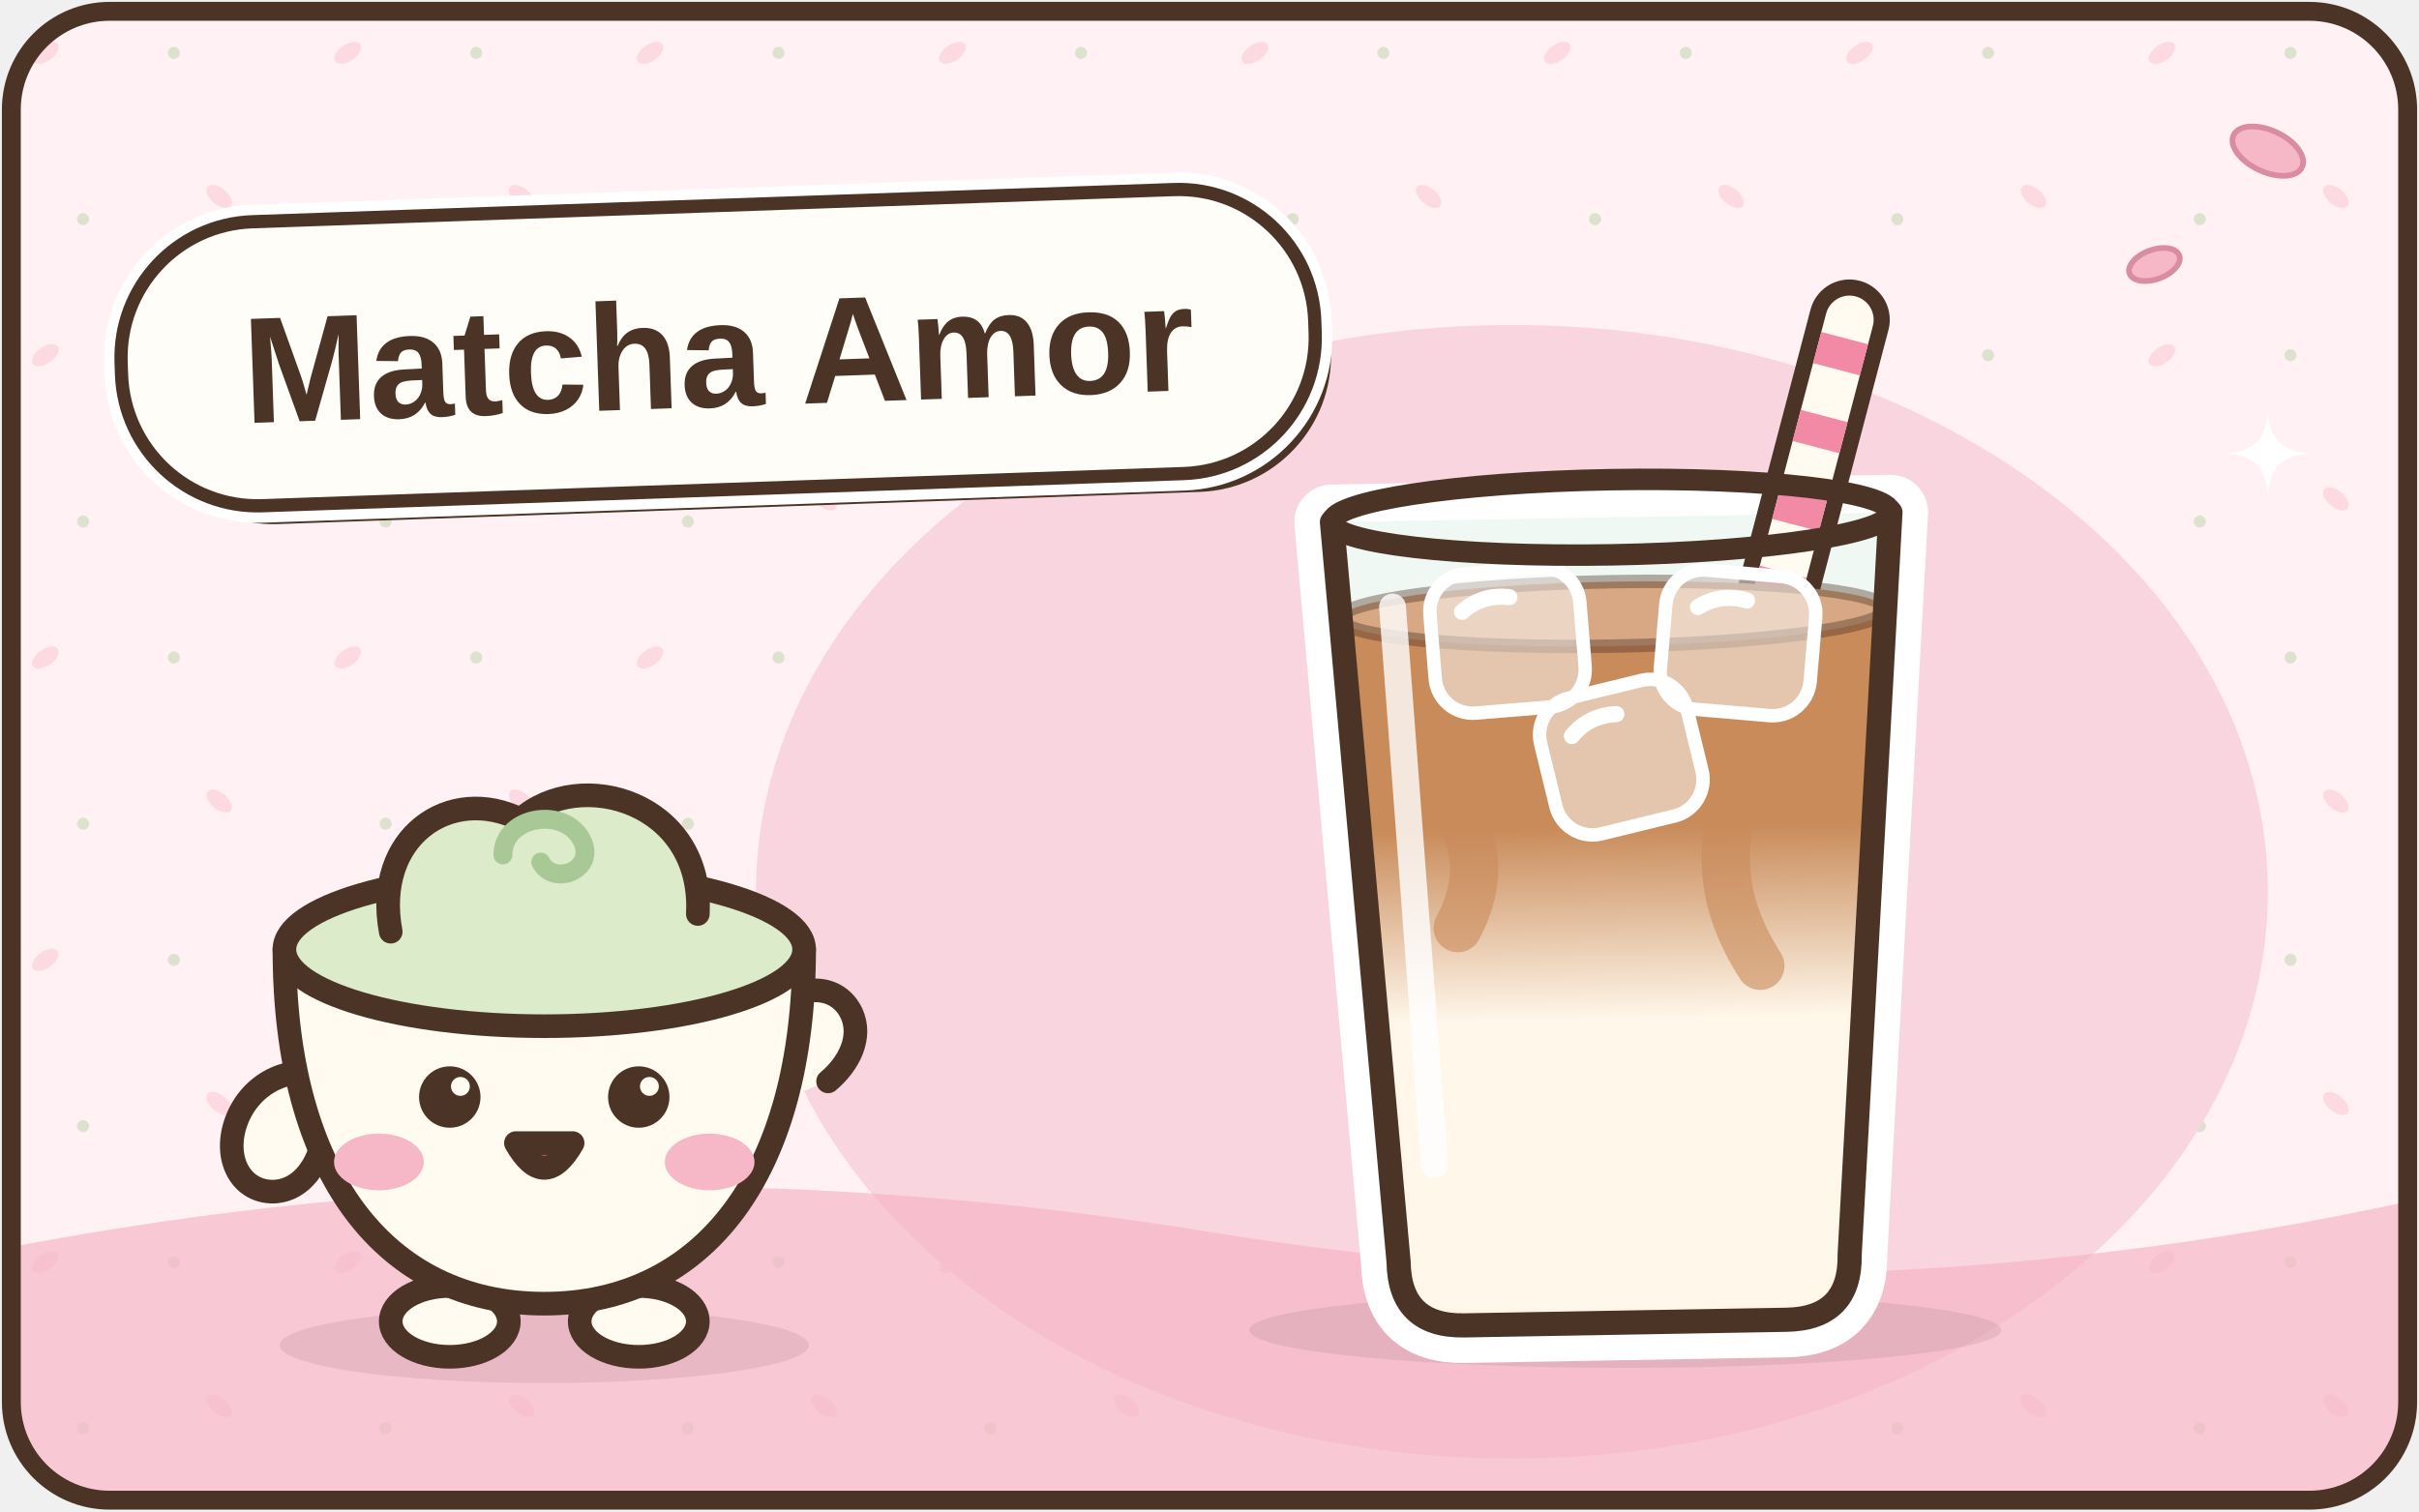
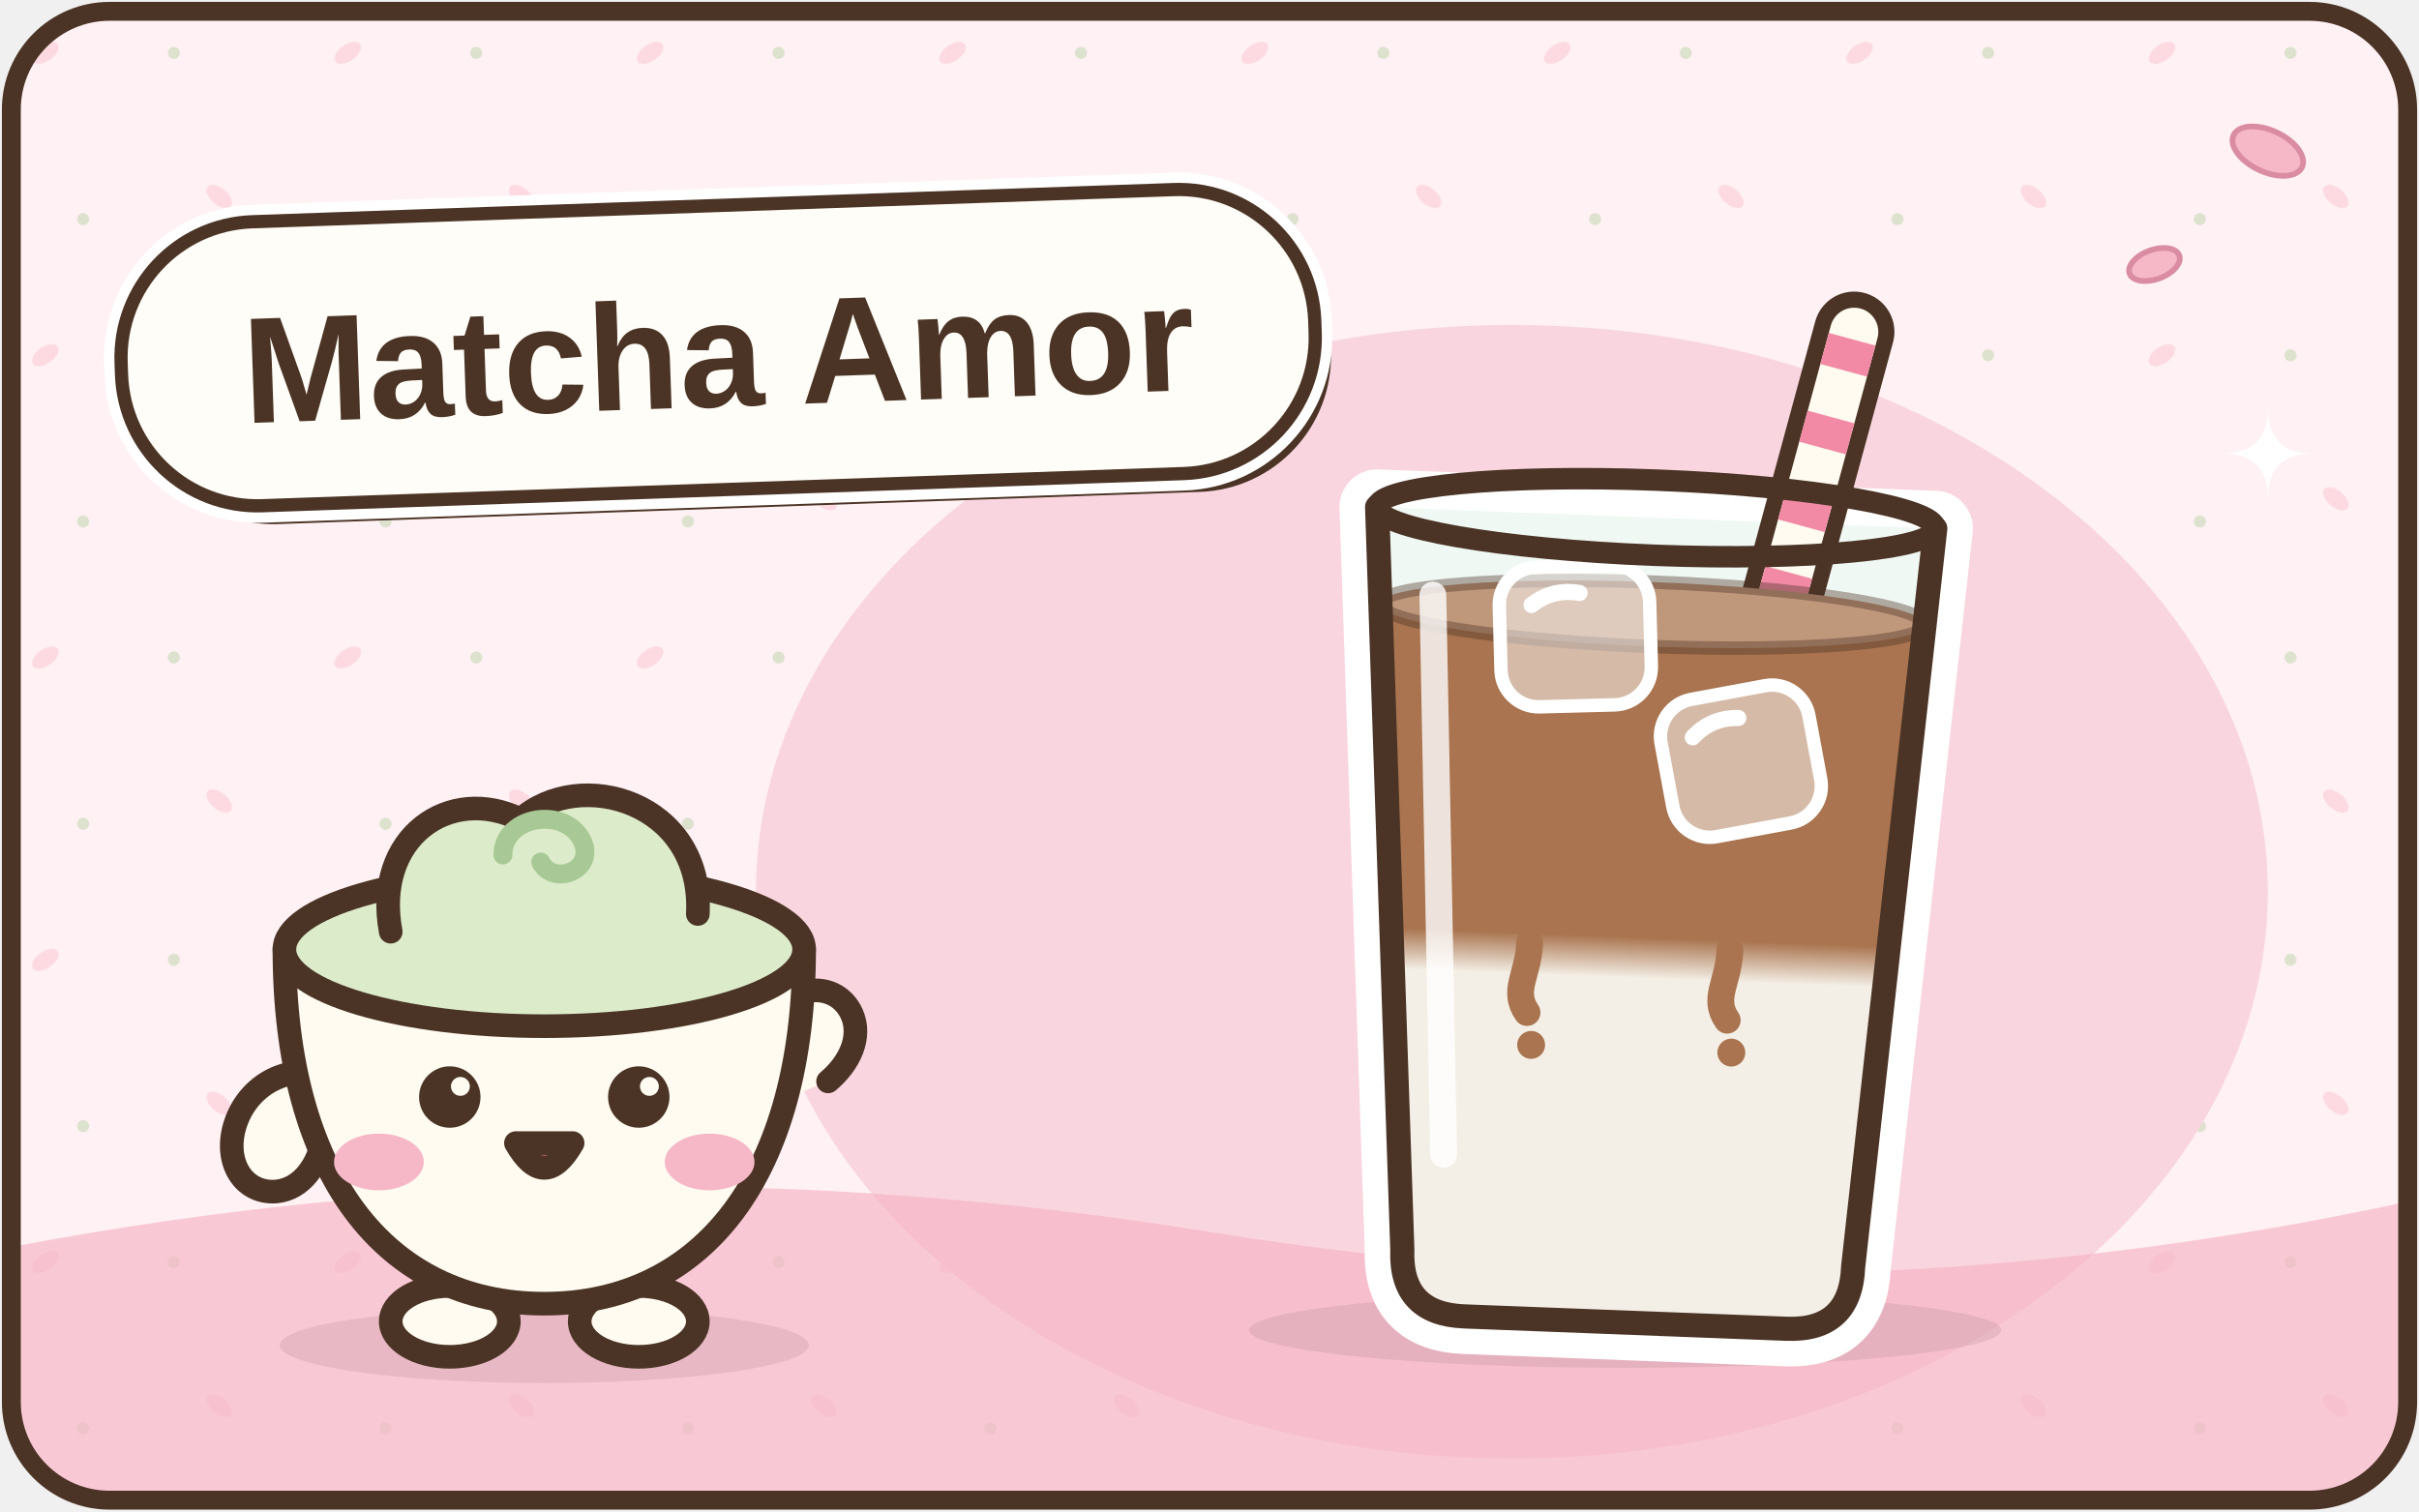
<svg xmlns="http://www.w3.org/2000/svg" viewBox="0 0 640 400" width="640" height="400" class="art-event" role="img" aria-label="Matcha Amor" font-family="'M PLUS Rounded 1c', ui-rounded, 'Hiragino Maru Gothic ProN', 'Arial Rounded MT Bold', Nunito, Arial, sans-serif">
  <defs>
    <pattern id="e1xcrpuep" width="80" height="80" patternUnits="userSpaceOnUse">
      <g fill="#F6A3B8" fill-opacity=".3">
        <ellipse cx="12" cy="14" rx="4" ry="2.2" transform="rotate(-35 12 14)" />
        <ellipse cx="58" cy="52" rx="4" ry="2.2" transform="rotate(40 58 52)" />
      </g>
      <g fill="#8CBF7A" fill-opacity=".3">
        <circle cx="46" cy="14" r="1.6" />
        <circle cx="22" cy="58" r="1.6" />
      </g>
    </pattern>
    <linearGradient id="e1xcrpued0l" gradientUnits="userSpaceOnUse" x1="0" x2="0" y1="-132" y2="-4">
-       <stop offset="0%" stop-color="#C98B5A" />
-       <stop offset="31%" stop-color="#C98B5A" />
-       <stop offset="59%" stop-color="#FFF7EA" />
-       <stop offset="100%" stop-color="#FFF7EA" />
+       <stop offset="0%" stop-color="#A9744F" />
+       <stop offset="47%" stop-color="#A9744F" />
+       <stop offset="53%" stop-color="#F4EFE6" />
+       <stop offset="100%" stop-color="#F4EFE6" />
    </linearGradient>
    <clipPath id="e1xcrpued0c">
      <path d="M-52 -150L-42 -12Q-42 0 -30 0L30 0Q42 0 42 -12L52 -150Z" />
    </clipPath>
  </defs>
  <rect x="3" y="3" width="634" height="394" rx="26" fill="#FFF1F4" class="art-bg" />
  <rect x="3" y="3" width="634" height="394" rx="26" fill="url(#e1xcrpuep)" />
  <ellipse cx="400" cy="236" rx="200" ry="150" fill="#F9D5DF" />
  <path d="M3 330Q160 300 320 326 T 637 318L637 371Q637 397 611 397L29 397Q3 397 3 371Z" fill="#F6B7C7" opacity="0.7" />
  <ellipse cx="430" cy="352" rx="99.5" ry="10" fill="#4B3426" opacity="0.1" />
-   <g transform="translate(430 350) rotate(-1) scale(1.421)">
+   <g transform="translate(430 350) rotate(2.2) scale(1.421)">
    <path d="M-52 -150L-42 -12Q-42 0 -30 0L30 0Q42 0 42 -12L52 -150Z" fill="#FFFFFF" stroke="#FFFFFF" stroke-width="14" stroke-linejoin="round" />
    <path d="M-52 -150L-42 -12Q-42 0 -30 0L30 0Q42 0 42 -12L52 -150Z" fill="#EEF7F3" fill-opacity="0.9" />
-     <path d="M-2.3 -18L45 -186" fill="none" stroke="#4B3426" stroke-width="15" stroke-linecap="round" stroke-linejoin="round" />
-     <path d="M-2.3 -18L45 -186" fill="none" stroke="#FFFBF0" stroke-width="9" stroke-linecap="round" stroke-linejoin="round" />
-     <path d="M-2.3 -18L45 -186" fill="none" stroke="#F28AA5" stroke-width="9" stroke-linecap="butt" stroke-linejoin="round" stroke-dasharray="6 9" />
+     <path d="M-3.3 -18L35.5 -186" fill="none" stroke="#4B3426" stroke-width="15" stroke-linecap="round" stroke-linejoin="round" />
+     <path d="M-3.3 -18L35.5 -186" fill="none" stroke="#FFFBF0" stroke-width="9" stroke-linecap="round" stroke-linejoin="round" />
+     <path d="M-3.3 -18L35.5 -186" fill="none" stroke="#F28AA5" stroke-width="9" stroke-linecap="butt" stroke-linejoin="round" stroke-dasharray="6 9" />
    <g clip-path="url(#e1xcrpued0c)">
      <rect x="-80" y="-132" width="160" height="132" fill="url(#e1xcrpued0l)" />
-       <path d="M-33.9 -122 c -10 20 16 26 4 48M20.3 -122 c 12 18 -10 30 6 56" fill="none" stroke="#C98B5A" stroke-width="9" stroke-linecap="round" stroke-linejoin="round" opacity="0.6" />
-       <ellipse cx="0" cy="-132" rx="50.8" ry="6" fill="#D7A883" stroke="#4B3426" stroke-width="2.5" stroke-opacity="0.4" />
-       <rect x="-33.7" y="-140.4" width="28" height="26" rx="7" transform="rotate(-3.7 -19.7 -127.4)" fill="#FFFFFF" fill-opacity="0.5" stroke="#FFFFFF" stroke-width="2.5" stroke-opacity="1" />
-       <path d="M-27.7 -133.4 q 4 -3 9 -2" transform="rotate(-3.7 -19.7 -127.4)" fill="none" stroke="#FFFFFF" stroke-width="3" stroke-linecap="round" stroke-linejoin="round" />
-       <rect x="-12.9" y="-118.3" width="28" height="26" rx="7" transform="rotate(-12.7 1.1 -105.3)" fill="#FFFFFF" fill-opacity="0.5" stroke="#FFFFFF" stroke-width="2.5" stroke-opacity="1" />
-       <path d="M-6.9 -111.3 q 4 -3 9 -2" transform="rotate(-12.7 1.1 -105.3)" fill="none" stroke="#FFFFFF" stroke-width="3" stroke-linecap="round" stroke-linejoin="round" />
-       <rect x="9.2" y="-139.2" width="28" height="26" rx="7" transform="rotate(5.9 23.2 -126.2)" fill="#FFFFFF" fill-opacity="0.5" stroke="#FFFFFF" stroke-width="2.5" stroke-opacity="1" />
-       <path d="M15.2 -132.2 q 4 -3 9 -2" transform="rotate(5.9 23.2 -126.2)" fill="none" stroke="#FFFFFF" stroke-width="3" stroke-linecap="round" stroke-linejoin="round" />
+       <path d="M-20.5 -70 c 0 6 -3 9 0 13" fill="none" stroke="#A9744F" stroke-width="5" stroke-linecap="round" stroke-linejoin="round" />
+       <circle cx="-19.5" cy="-51" r="2.6" fill="#A9744F" />
+       <path d="M16.8 -70 c 0 6 -3 9 0 13" fill="none" stroke="#A9744F" stroke-width="5" stroke-linecap="round" stroke-linejoin="round" />
+       <circle cx="17.8" cy="-51" r="2.6" fill="#A9744F" />
+       <ellipse cx="0" cy="-132" rx="50.8" ry="6" fill="#BF977B" stroke="#4B3426" stroke-width="2.5" stroke-opacity="0.4" />
+       <rect x="-28.2" y="-140.4" width="28" height="26" rx="7" transform="rotate(-3.7 -14.2 -127.4)" fill="#FFFFFF" fill-opacity="0.5" stroke="#FFFFFF" stroke-width="2.5" stroke-opacity="1" />
+       <path d="M-22.2 -133.4 q 4 -3 9 -2" transform="rotate(-3.7 -14.2 -127.4)" fill="none" stroke="#FFFFFF" stroke-width="3" stroke-linecap="round" stroke-linejoin="round" />
+       <rect x="3.5" y="-118.3" width="28" height="26" rx="7" transform="rotate(-12.7 17.5 -105.3)" fill="#FFFFFF" fill-opacity="0.5" stroke="#FFFFFF" stroke-width="2.5" stroke-opacity="1" />
+       <path d="M9.5 -111.3 q 4 -3 9 -2" transform="rotate(-12.7 17.5 -105.3)" fill="none" stroke="#FFFFFF" stroke-width="3" stroke-linecap="round" stroke-linejoin="round" />
    </g>
    <path d="M-35 -30L-41 -134" fill="none" stroke="#FFFFFF" stroke-width="5" stroke-linecap="round" stroke-linejoin="round" opacity="0.8" />
    <path d="M-52 -150L-42 -12Q-42 0 -30 0L30 0Q42 0 42 -12L52 -150" fill="none" stroke="#4B3426" stroke-width="4.5" stroke-linecap="round" stroke-linejoin="round" />
    <ellipse cx="0" cy="-150" rx="52" ry="7" fill="none" stroke="#4B3426" stroke-width="4" />
  </g>
  <ellipse cx="144" cy="356" rx="70" ry="10" fill="#4B3426" opacity="0.1" />
  <g transform="translate(44 170) scale(3.125)">
    <path class="m-o m-c m-arm-l" stroke="#4B3426" stroke-width="2" stroke-linejoin="round" stroke-linecap="round" fill="#FFFBF0" d="M12.5 36.5c-3-.5-6 1.5-6.8 4.8-.7 3 1 5.4 3.6 5.2 2.2-.2 3.6-2.3 4-4.6" />
    <g transform="rotate(-120 52 38)">
      <path class="m-o m-c m-arm-r" stroke="#4B3426" stroke-width="2" stroke-linejoin="round" stroke-linecap="round" fill="#FFFBF0" d="M51.5 36.5c3-.5 6 1.5 6.8 4.8.7 3-1 5.4-3.6 5.2-2.2-.2-3.6-2.3-4-4.6" />
    </g>
    <g class="m-feet">
      <ellipse class="m-o m-c m-foot-l" stroke="#4B3426" stroke-width="2" stroke-linejoin="round" stroke-linecap="round" fill="#FFFBF0" cx="24" cy="57.5" rx="5" ry="3" />
      <ellipse class="m-o m-c m-foot-r" stroke="#4B3426" stroke-width="2" stroke-linejoin="round" stroke-linecap="round" fill="#FFFBF0" cx="40" cy="57.5" rx="5" ry="3" />
    </g>
    <path class="m-o m-c m-cup" stroke="#4B3426" stroke-width="2" stroke-linejoin="round" stroke-linecap="round" fill="#FFFBF0" d="M10 26c0 19 8.5 30 22 30s22-11 22-30z" />
    <g class="m-foamg">
      <ellipse class="m-o m-f" stroke="#4B3426" stroke-width="2" stroke-linejoin="round" stroke-linecap="round" fill="#DCEBC9" cx="32" cy="26" rx="22" ry="6.5" />
      <path class="m-o m-f" stroke="#4B3426" stroke-width="2" stroke-linejoin="round" stroke-linecap="round" fill="#DCEBC9" d="M19 24.5c-1.5-8 5-12.5 11-9.5 5-4.5 15.5-1.5 15 8" />
      <path class="m-s" fill="none" stroke="#A8C996" stroke-width="1.6" stroke-linecap="round" d="M28.5 18c0-3.4 5.5-4.2 6.8-1 .9 2.4-2.6 3.6-3.6 1.6" />
    </g>
    <g class="m-look">
      <g class="m-eyes">
        <circle class="m-ink" fill="#4B3426" cx="24" cy="38.5" r="2.6" />
        <circle class="m-ink" fill="#4B3426" cx="40" cy="38.5" r="2.6" />
        <circle class="m-hi" fill="#FFFBF0" cx="24.9" cy="37.6" r=".8" />
        <circle class="m-hi" fill="#FFFBF0" cx="40.9" cy="37.6" r=".8" />
      </g>
    </g>
    <ellipse class="m-blush" fill="#F6B7C7" cx="18" cy="44" rx="3.8" ry="2.4" />
    <ellipse class="m-blush" fill="#F6B7C7" cx="46" cy="44" rx="3.8" ry="2.4" />
    <path class="m-o m-in m-mouth" stroke="#4B3426" stroke-width="2" stroke-linejoin="round" stroke-linecap="round" fill="#B4535F" d="M29.6 42.4q2.4 4.2 4.8 0z" />
  </g>
  <ellipse cx="600" cy="40" rx="10" ry="5.5" transform="rotate(25 600 40)" fill="#F6B7C7" stroke="#D98CA2" stroke-width="1.5" />
  <ellipse cx="570" cy="70" rx="7" ry="3.9" transform="rotate(-20 570 70)" fill="#F6B7C7" stroke="#D98CA2" stroke-width="1.5" />
  <ellipse cx="250" cy="120" rx="6" ry="3.3" transform="rotate(40 250 120)" fill="#F6B7C7" stroke="#D98CA2" stroke-width="1.5" />
  <path d="M600 108Q600 120 612 120Q600 120 600 132Q600 120 588 120Q600 120 600 108Z" fill="#FFFFFF" />
  <path d="M256 51Q256 60 265 60Q256 60 256 69Q256 60 247 60Q256 60 256 51Z" fill="#FFFFFF" />
  <path d="M64 112Q64 120 72 120Q64 120 64 128Q64 120 56 120Q64 120 64 112Z" fill="#FFFFFF" />
  <g transform="rotate(-2 190 92)">
    <rect x="36" y="59.4" width="316" height="75.2" rx="36" fill="#4B3426" />
    <rect x="32" y="54.4" width="316" height="75.2" rx="36" fill="#FFFDF7" stroke="#FFFFFF" stroke-width="9" paint-order="stroke" />
    <rect x="32" y="54.4" width="316" height="75.2" rx="36" fill="none" stroke="#4B3426" stroke-width="3.5" />
    <text x="190" y="107.6" font-size="40" font-weight="800" text-anchor="middle" fill="#4B3426">Matcha Amor</text>
  </g>
  <rect x="3" y="3" width="634" height="394" rx="26" fill="none" stroke="#4B3426" stroke-width="5" />
</svg>
